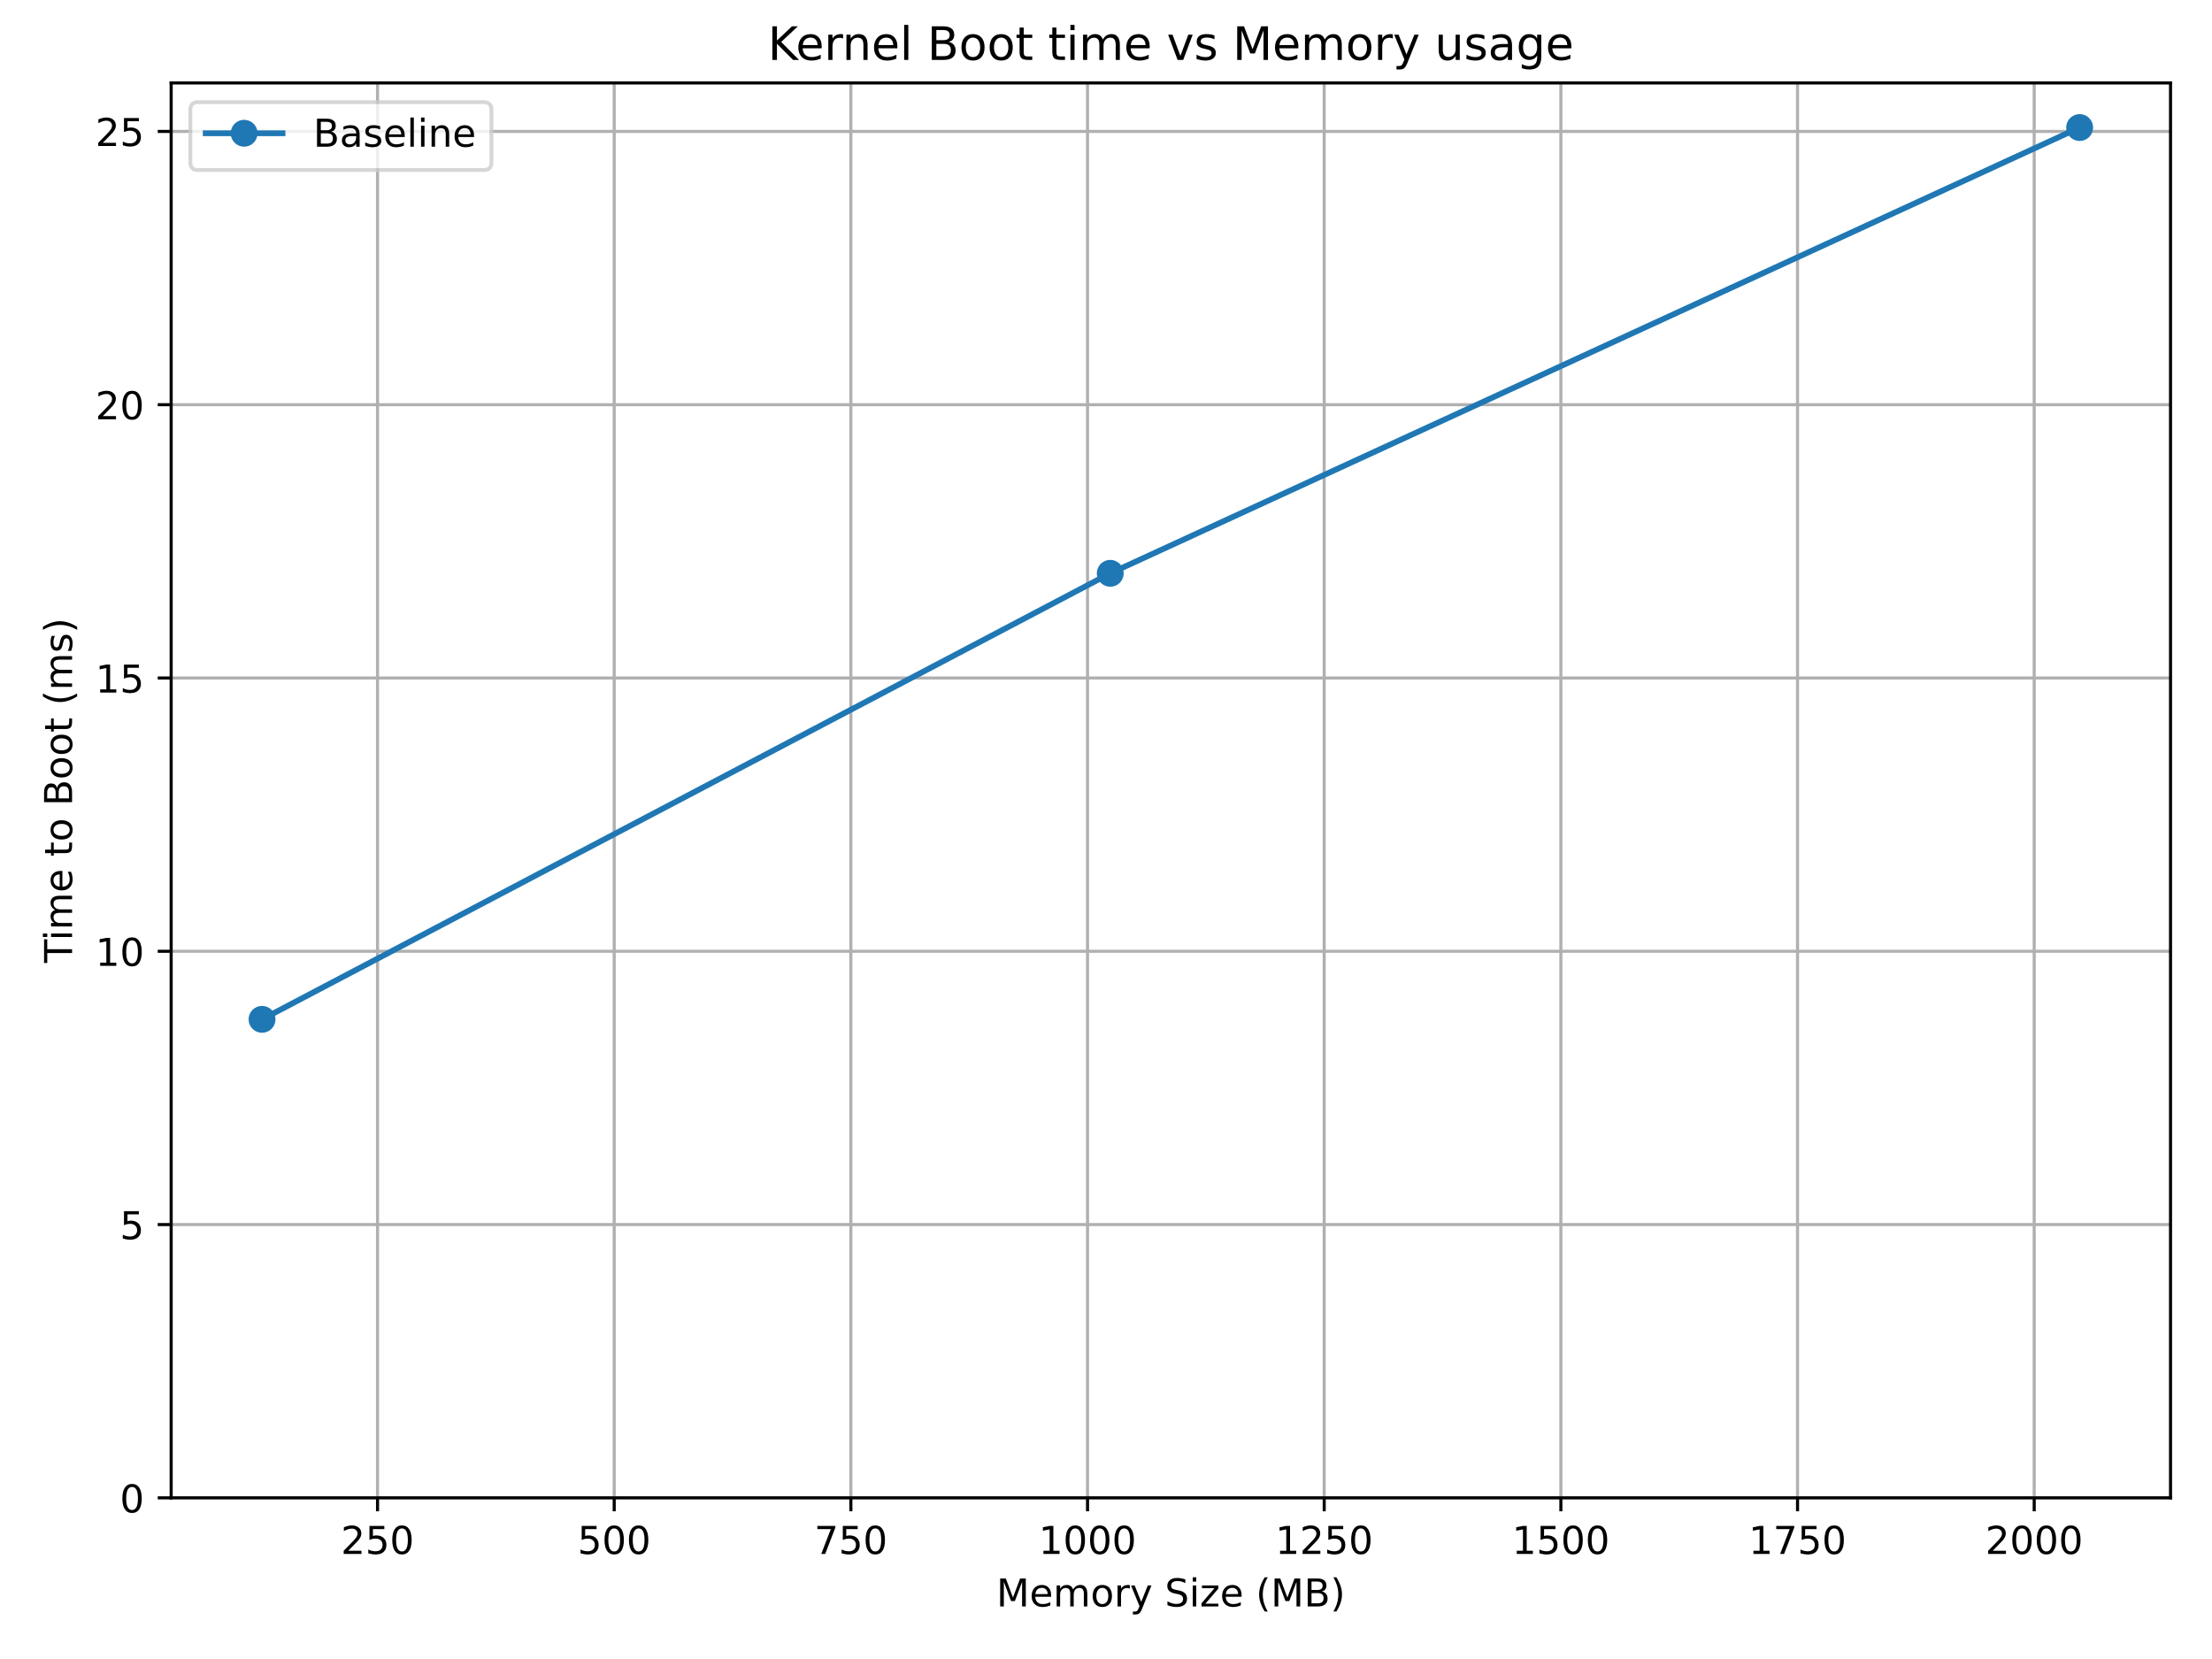
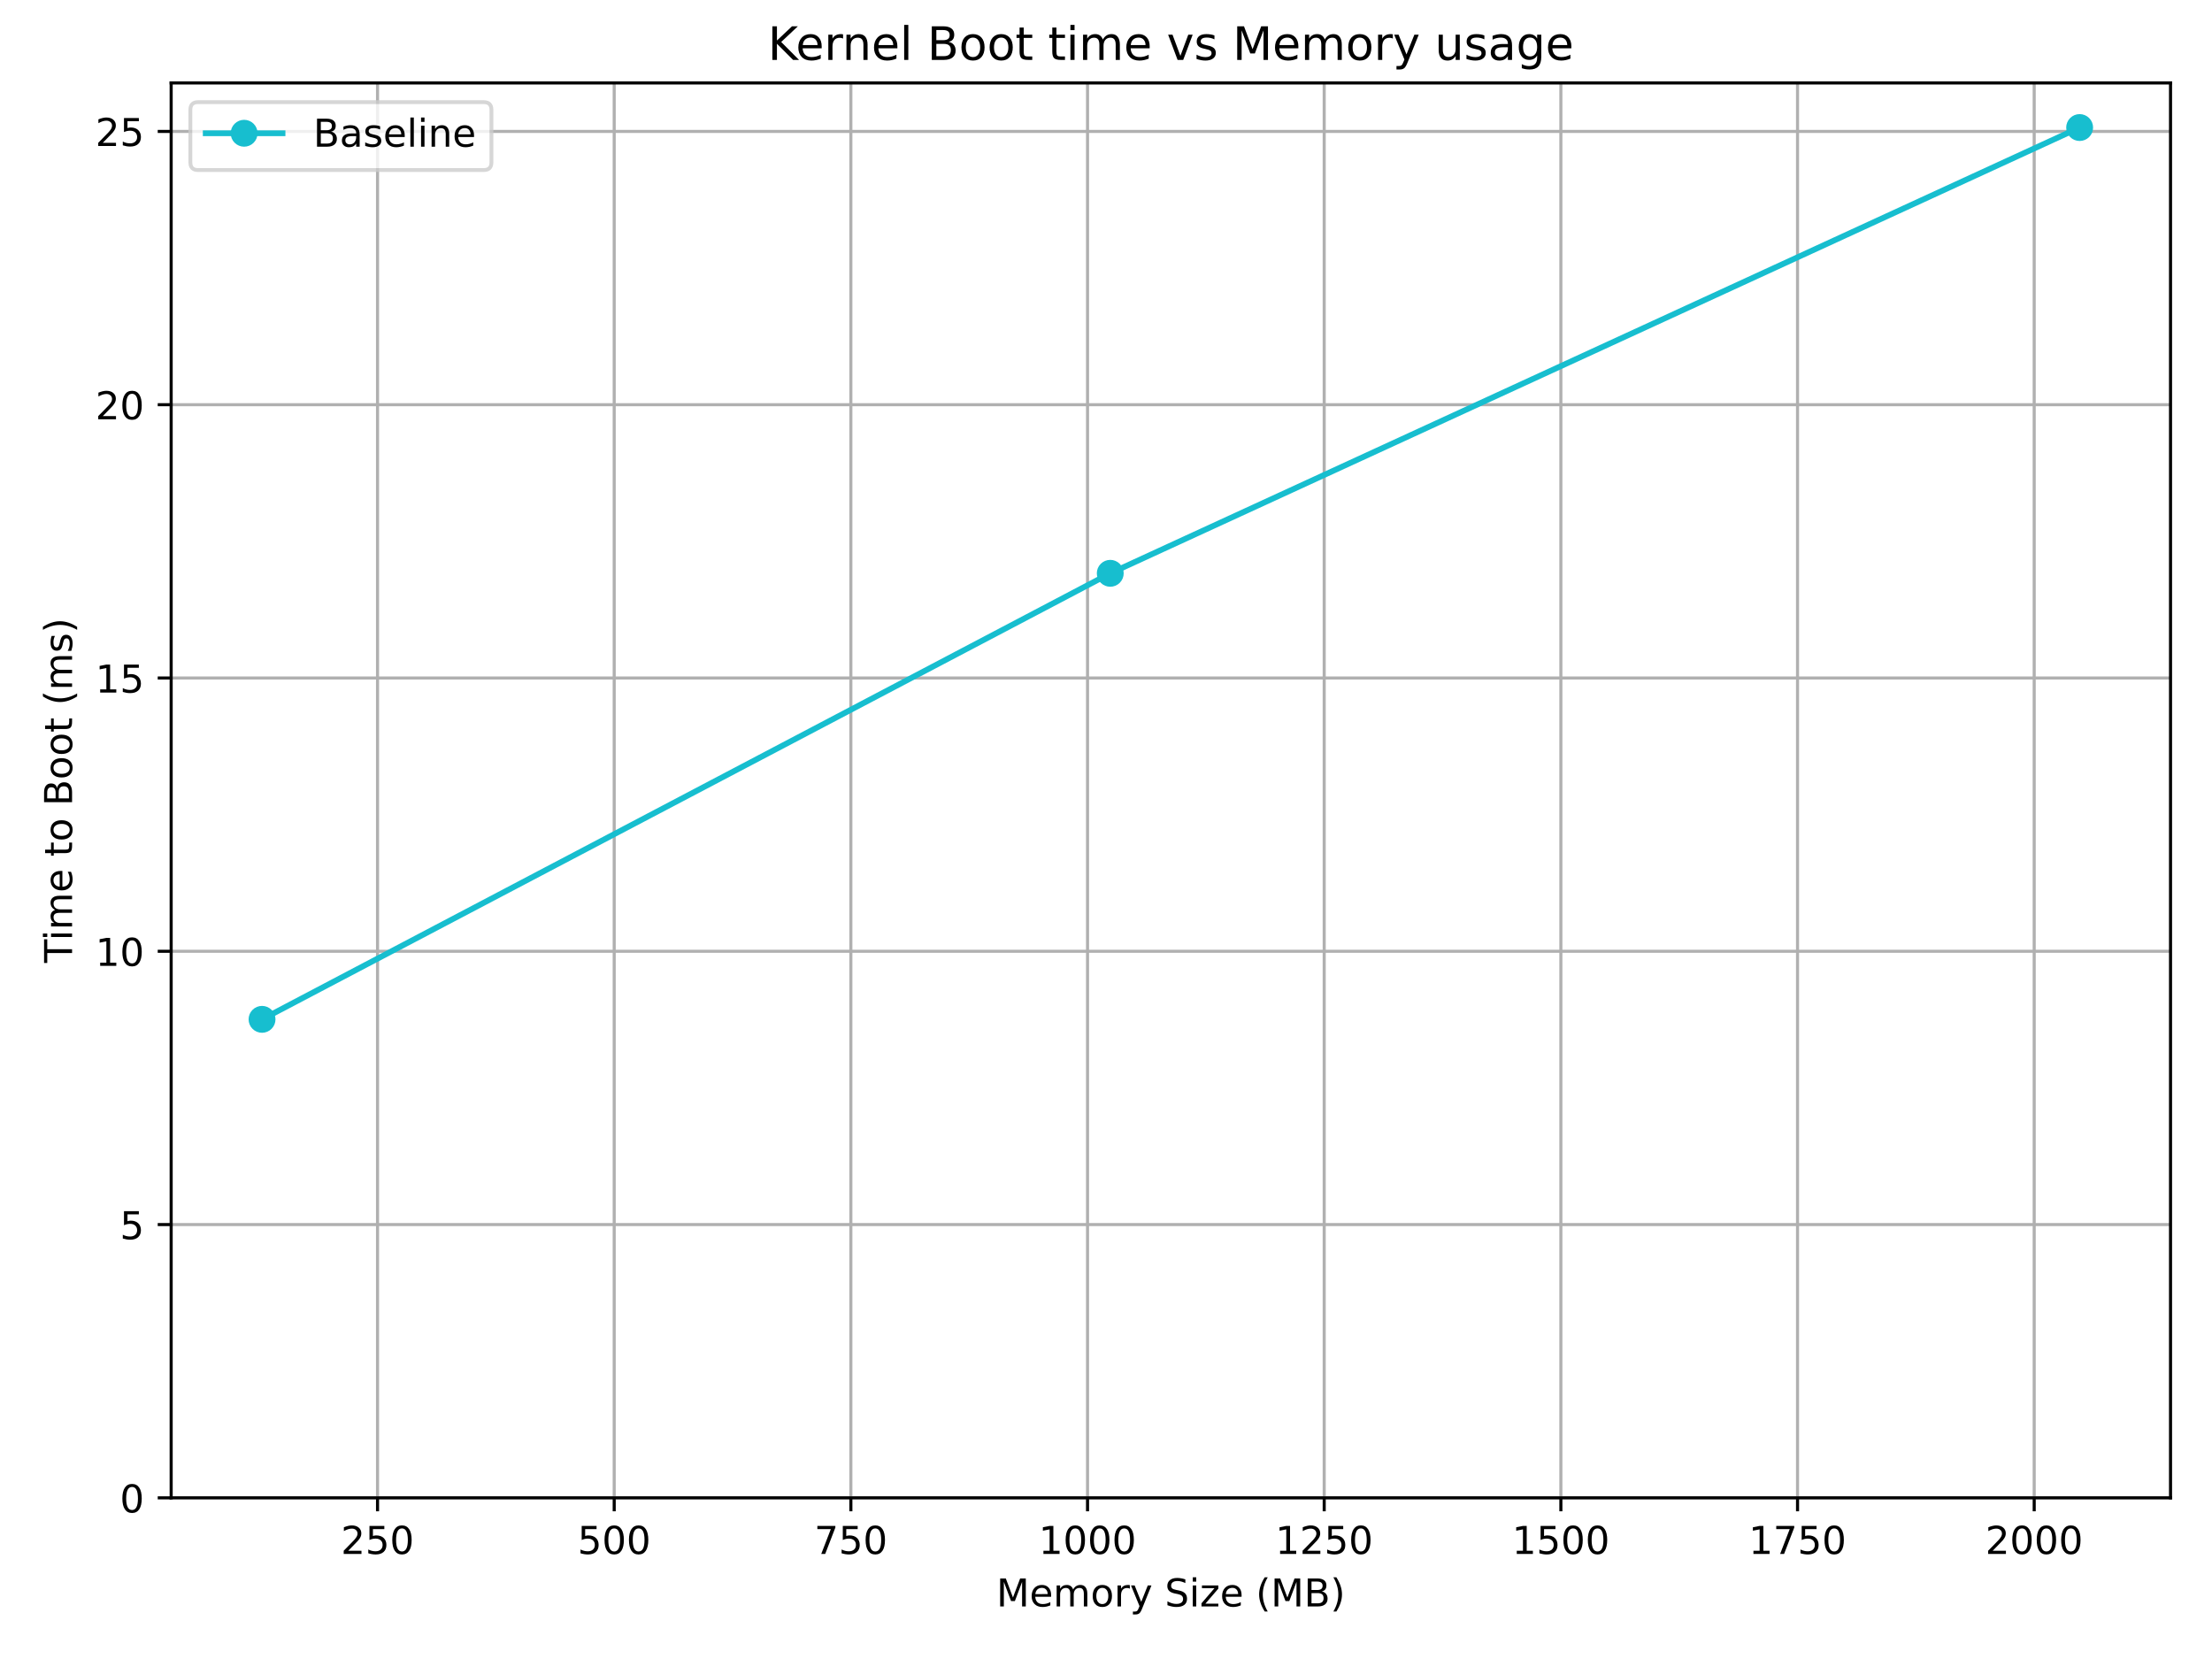
<svg xmlns="http://www.w3.org/2000/svg" xmlns:xlink="http://www.w3.org/1999/xlink" width="576pt" height="432pt" viewBox="0 0 576 432" version="1.1">
  <defs>
    <style type="text/css">*{stroke-linejoin: round; stroke-linecap: butt}</style>
  </defs>
  <g id="figure_1">
    <g id="patch_1">
      <path d="M 0 432  L 576 432  L 576 0  L 0 0  z " style="fill: #ffffff" />
    </g>
    <g id="axes_1">
      <g id="patch_2">
        <path d="M 44.57 390.04  L 565.2 390.04  L 565.2 21.6  L 44.57 21.6  z " style="fill: #ffffff" />
      </g>
      <g id="matplotlib.axis_1">
        <g id="xtick_1">
          <g id="line2d_1">
-             <path d="M 98.309 390.04  L 98.309 21.6  " clip-path="url(#p532e93a88d)" style="fill: none; stroke: #b0b0b0; stroke-width: 0.8; stroke-linecap: square" />
+             <path d="M 98.309 390.04  L 98.309 21.6  " clip-path="url(#p6b573654f9)" style="fill: none; stroke: #b0b0b0; stroke-width: 0.8; stroke-linecap: square" />
          </g>
          <g id="line2d_2">
            <defs>
-               <path id="m08637ade81" d="M 0 0  L 0 3.5  " style="stroke: #000000; stroke-width: 0.8" />
+               <path id="m0e869a5a92" d="M 0 0  L 0 3.5  " style="stroke: #000000; stroke-width: 0.8" />
            </defs>
            <g>
-               <use xlink:href="#m08637ade81" x="98.309" y="390.04" style="stroke: #000000; stroke-width: 0.8" />
+               <use xlink:href="#m0e869a5a92" x="98.309" y="390.04" style="stroke: #000000; stroke-width: 0.8" />
            </g>
          </g>
          <g id="text_1">
            <g transform="translate(88.76552 404.6384) scale(0.1 -0.1)">
              <defs>
                <path id="DejaVuSans-32" d="M 1228 531  L 3431 531  L 3431 0  L 469 0  L 469 531  Q 828 903 1448 1529  Q 2069 2156 2228 2338  Q 2531 2678 2651 2914  Q 2772 3150 2772 3378  Q 2772 3750 2511 3984  Q 2250 4219 1831 4219  Q 1534 4219 1204 4116  Q 875 4013 500 3803  L 500 4441  Q 881 4594 1212 4672  Q 1544 4750 1819 4750  Q 2544 4750 2975 4387  Q 3406 4025 3406 3419  Q 3406 3131 3298 2873  Q 3191 2616 2906 2266  Q 2828 2175 2409 1742  Q 1991 1309 1228 531  z " transform="scale(0.015625)" />
                <path id="DejaVuSans-35" d="M 691 4666  L 3169 4666  L 3169 4134  L 1269 4134  L 1269 2991  Q 1406 3038 1543 3061  Q 1681 3084 1819 3084  Q 2600 3084 3056 2656  Q 3513 2228 3513 1497  Q 3513 744 3044 326  Q 2575 -91 1722 -91  Q 1428 -91 1123 -41  Q 819 9 494 109  L 494 744  Q 775 591 1075 516  Q 1375 441 1709 441  Q 2250 441 2565 725  Q 2881 1009 2881 1497  Q 2881 1984 2565 2268  Q 2250 2553 1709 2553  Q 1456 2553 1204 2497  Q 953 2441 691 2322  L 691 4666  z " transform="scale(0.015625)" />
                <path id="DejaVuSans-30" d="M 2034 4250  Q 1547 4250 1301 3770  Q 1056 3291 1056 2328  Q 1056 1369 1301 889  Q 1547 409 2034 409  Q 2525 409 2770 889  Q 3016 1369 3016 2328  Q 3016 3291 2770 3770  Q 2525 4250 2034 4250  z M 2034 4750  Q 2819 4750 3233 4129  Q 3647 3509 3647 2328  Q 3647 1150 3233 529  Q 2819 -91 2034 -91  Q 1250 -91 836 529  Q 422 1150 422 2328  Q 422 3509 836 4129  Q 1250 4750 2034 4750  z " transform="scale(0.015625)" />
              </defs>
              <use xlink:href="#DejaVuSans-32" />
              <use xlink:href="#DejaVuSans-35" x="63.623" />
              <use xlink:href="#DejaVuSans-30" x="127.246" />
            </g>
          </g>
        </g>
        <g id="xtick_2">
          <g id="line2d_3">
-             <path d="M 159.937 390.04  L 159.937 21.6  " clip-path="url(#p532e93a88d)" style="fill: none; stroke: #b0b0b0; stroke-width: 0.8; stroke-linecap: square" />
+             <path d="M 159.937 390.04  L 159.937 21.6  " clip-path="url(#p6b573654f9)" style="fill: none; stroke: #b0b0b0; stroke-width: 0.8; stroke-linecap: square" />
          </g>
          <g id="line2d_4">
            <g>
-               <use xlink:href="#m08637ade81" x="159.937" y="390.04" style="stroke: #000000; stroke-width: 0.8" />
+               <use xlink:href="#m0e869a5a92" x="159.937" y="390.04" style="stroke: #000000; stroke-width: 0.8" />
            </g>
          </g>
          <g id="text_2">
            <g transform="translate(150.3931 404.6384) scale(0.1 -0.1)">
              <use xlink:href="#DejaVuSans-35" />
              <use xlink:href="#DejaVuSans-30" x="63.623" />
              <use xlink:href="#DejaVuSans-30" x="127.246" />
            </g>
          </g>
        </g>
        <g id="xtick_3">
          <g id="line2d_5">
-             <path d="M 221.564 390.04  L 221.564 21.6  " clip-path="url(#p532e93a88d)" style="fill: none; stroke: #b0b0b0; stroke-width: 0.8; stroke-linecap: square" />
+             <path d="M 221.564 390.04  L 221.564 21.6  " clip-path="url(#p6b573654f9)" style="fill: none; stroke: #b0b0b0; stroke-width: 0.8; stroke-linecap: square" />
          </g>
          <g id="line2d_6">
            <g>
-               <use xlink:href="#m08637ade81" x="221.564" y="390.04" style="stroke: #000000; stroke-width: 0.8" />
+               <use xlink:href="#m0e869a5a92" x="221.564" y="390.04" style="stroke: #000000; stroke-width: 0.8" />
            </g>
          </g>
          <g id="text_3">
            <g transform="translate(212.0207 404.6384) scale(0.1 -0.1)">
              <defs>
                <path id="DejaVuSans-37" d="M 525 4666  L 3525 4666  L 3525 4397  L 1831 0  L 1172 0  L 2766 4134  L 525 4134  L 525 4666  z " transform="scale(0.015625)" />
              </defs>
              <use xlink:href="#DejaVuSans-37" />
              <use xlink:href="#DejaVuSans-35" x="63.623" />
              <use xlink:href="#DejaVuSans-30" x="127.246" />
            </g>
          </g>
        </g>
        <g id="xtick_4">
          <g id="line2d_7">
-             <path d="M 283.192 390.04  L 283.192 21.6  " clip-path="url(#p532e93a88d)" style="fill: none; stroke: #b0b0b0; stroke-width: 0.8; stroke-linecap: square" />
+             <path d="M 283.192 390.04  L 283.192 21.6  " clip-path="url(#p6b573654f9)" style="fill: none; stroke: #b0b0b0; stroke-width: 0.8; stroke-linecap: square" />
          </g>
          <g id="line2d_8">
            <g>
-               <use xlink:href="#m08637ade81" x="283.192" y="390.04" style="stroke: #000000; stroke-width: 0.8" />
+               <use xlink:href="#m0e869a5a92" x="283.192" y="390.04" style="stroke: #000000; stroke-width: 0.8" />
            </g>
          </g>
          <g id="text_4">
            <g transform="translate(270.4671 404.6384) scale(0.1 -0.1)">
              <defs>
                <path id="DejaVuSans-31" d="M 794 531  L 1825 531  L 1825 4091  L 703 3866  L 703 4441  L 1819 4666  L 2450 4666  L 2450 531  L 3481 531  L 3481 0  L 794 0  L 794 531  z " transform="scale(0.015625)" />
              </defs>
              <use xlink:href="#DejaVuSans-31" />
              <use xlink:href="#DejaVuSans-30" x="63.623" />
              <use xlink:href="#DejaVuSans-30" x="127.246" />
              <use xlink:href="#DejaVuSans-30" x="190.869" />
            </g>
          </g>
        </g>
        <g id="xtick_5">
          <g id="line2d_9">
-             <path d="M 344.82 390.04  L 344.82 21.6  " clip-path="url(#p532e93a88d)" style="fill: none; stroke: #b0b0b0; stroke-width: 0.8; stroke-linecap: square" />
+             <path d="M 344.82 390.04  L 344.82 21.6  " clip-path="url(#p6b573654f9)" style="fill: none; stroke: #b0b0b0; stroke-width: 0.8; stroke-linecap: square" />
          </g>
          <g id="line2d_10">
            <g>
-               <use xlink:href="#m08637ade81" x="344.82" y="390.04" style="stroke: #000000; stroke-width: 0.8" />
+               <use xlink:href="#m0e869a5a92" x="344.82" y="390.04" style="stroke: #000000; stroke-width: 0.8" />
            </g>
          </g>
          <g id="text_5">
            <g transform="translate(332.0947 404.6384) scale(0.1 -0.1)">
              <use xlink:href="#DejaVuSans-31" />
              <use xlink:href="#DejaVuSans-32" x="63.623" />
              <use xlink:href="#DejaVuSans-35" x="127.246" />
              <use xlink:href="#DejaVuSans-30" x="190.869" />
            </g>
          </g>
        </g>
        <g id="xtick_6">
          <g id="line2d_11">
-             <path d="M 406.447 390.04  L 406.447 21.6  " clip-path="url(#p532e93a88d)" style="fill: none; stroke: #b0b0b0; stroke-width: 0.8; stroke-linecap: square" />
+             <path d="M 406.447 390.04  L 406.447 21.6  " clip-path="url(#p6b573654f9)" style="fill: none; stroke: #b0b0b0; stroke-width: 0.8; stroke-linecap: square" />
          </g>
          <g id="line2d_12">
            <g>
-               <use xlink:href="#m08637ade81" x="406.447" y="390.04" style="stroke: #000000; stroke-width: 0.8" />
+               <use xlink:href="#m0e869a5a92" x="406.447" y="390.04" style="stroke: #000000; stroke-width: 0.8" />
            </g>
          </g>
          <g id="text_6">
            <g transform="translate(393.7223 404.6384) scale(0.1 -0.1)">
              <use xlink:href="#DejaVuSans-31" />
              <use xlink:href="#DejaVuSans-35" x="63.623" />
              <use xlink:href="#DejaVuSans-30" x="127.246" />
              <use xlink:href="#DejaVuSans-30" x="190.869" />
            </g>
          </g>
        </g>
        <g id="xtick_7">
          <g id="line2d_13">
-             <path d="M 468.075 390.04  L 468.075 21.6  " clip-path="url(#p532e93a88d)" style="fill: none; stroke: #b0b0b0; stroke-width: 0.8; stroke-linecap: square" />
+             <path d="M 468.075 390.04  L 468.075 21.6  " clip-path="url(#p6b573654f9)" style="fill: none; stroke: #b0b0b0; stroke-width: 0.8; stroke-linecap: square" />
          </g>
          <g id="line2d_14">
            <g>
-               <use xlink:href="#m08637ade81" x="468.075" y="390.04" style="stroke: #000000; stroke-width: 0.8" />
+               <use xlink:href="#m0e869a5a92" x="468.075" y="390.04" style="stroke: #000000; stroke-width: 0.8" />
            </g>
          </g>
          <g id="text_7">
            <g transform="translate(455.3499 404.6384) scale(0.1 -0.1)">
              <use xlink:href="#DejaVuSans-31" />
              <use xlink:href="#DejaVuSans-37" x="63.623" />
              <use xlink:href="#DejaVuSans-35" x="127.246" />
              <use xlink:href="#DejaVuSans-30" x="190.869" />
            </g>
          </g>
        </g>
        <g id="xtick_8">
          <g id="line2d_15">
-             <path d="M 529.702 390.04  L 529.702 21.6  " clip-path="url(#p532e93a88d)" style="fill: none; stroke: #b0b0b0; stroke-width: 0.8; stroke-linecap: square" />
+             <path d="M 529.702 390.04  L 529.702 21.6  " clip-path="url(#p6b573654f9)" style="fill: none; stroke: #b0b0b0; stroke-width: 0.8; stroke-linecap: square" />
          </g>
          <g id="line2d_16">
            <g>
-               <use xlink:href="#m08637ade81" x="529.702" y="390.04" style="stroke: #000000; stroke-width: 0.8" />
+               <use xlink:href="#m0e869a5a92" x="529.702" y="390.04" style="stroke: #000000; stroke-width: 0.8" />
            </g>
          </g>
          <g id="text_8">
            <g transform="translate(516.9775 404.6384) scale(0.1 -0.1)">
              <use xlink:href="#DejaVuSans-32" />
              <use xlink:href="#DejaVuSans-30" x="63.623" />
              <use xlink:href="#DejaVuSans-30" x="127.246" />
              <use xlink:href="#DejaVuSans-30" x="190.869" />
            </g>
          </g>
        </g>
        <g id="text_9">
          <g transform="translate(259.4616 418.3166) scale(0.1 -0.1)">
            <defs>
              <path id="DejaVuSans-4d" d="M 628 4666  L 1569 4666  L 2759 1491  L 3956 4666  L 4897 4666  L 4897 0  L 4281 0  L 4281 4097  L 3078 897  L 2444 897  L 1241 4097  L 1241 0  L 628 0  L 628 4666  z " transform="scale(0.015625)" />
              <path id="DejaVuSans-65" d="M 3597 1894  L 3597 1613  L 953 1613  Q 991 1019 1311 708  Q 1631 397 2203 397  Q 2534 397 2845 478  Q 3156 559 3463 722  L 3463 178  Q 3153 47 2828 -22  Q 2503 -91 2169 -91  Q 1331 -91 842 396  Q 353 884 353 1716  Q 353 2575 817 3079  Q 1281 3584 2069 3584  Q 2775 3584 3186 3129  Q 3597 2675 3597 1894  z M 3022 2063  Q 3016 2534 2758 2815  Q 2500 3097 2075 3097  Q 1594 3097 1305 2825  Q 1016 2553 972 2059  L 3022 2063  z " transform="scale(0.015625)" />
              <path id="DejaVuSans-6d" d="M 3328 2828  Q 3544 3216 3844 3400  Q 4144 3584 4550 3584  Q 5097 3584 5394 3201  Q 5691 2819 5691 2113  L 5691 0  L 5113 0  L 5113 2094  Q 5113 2597 4934 2840  Q 4756 3084 4391 3084  Q 3944 3084 3684 2787  Q 3425 2491 3425 1978  L 3425 0  L 2847 0  L 2847 2094  Q 2847 2600 2669 2842  Q 2491 3084 2119 3084  Q 1678 3084 1418 2786  Q 1159 2488 1159 1978  L 1159 0  L 581 0  L 581 3500  L 1159 3500  L 1159 2956  Q 1356 3278 1631 3431  Q 1906 3584 2284 3584  Q 2666 3584 2933 3390  Q 3200 3197 3328 2828  z " transform="scale(0.015625)" />
              <path id="DejaVuSans-6f" d="M 1959 3097  Q 1497 3097 1228 2736  Q 959 2375 959 1747  Q 959 1119 1226 758  Q 1494 397 1959 397  Q 2419 397 2687 759  Q 2956 1122 2956 1747  Q 2956 2369 2687 2733  Q 2419 3097 1959 3097  z M 1959 3584  Q 2709 3584 3137 3096  Q 3566 2609 3566 1747  Q 3566 888 3137 398  Q 2709 -91 1959 -91  Q 1206 -91 779 398  Q 353 888 353 1747  Q 353 2609 779 3096  Q 1206 3584 1959 3584  z " transform="scale(0.015625)" />
              <path id="DejaVuSans-72" d="M 2631 2963  Q 2534 3019 2420 3045  Q 2306 3072 2169 3072  Q 1681 3072 1420 2755  Q 1159 2438 1159 1844  L 1159 0  L 581 0  L 581 3500  L 1159 3500  L 1159 2956  Q 1341 3275 1631 3429  Q 1922 3584 2338 3584  Q 2397 3584 2469 3576  Q 2541 3569 2628 3553  L 2631 2963  z " transform="scale(0.015625)" />
              <path id="DejaVuSans-79" d="M 2059 -325  Q 1816 -950 1584 -1140  Q 1353 -1331 966 -1331  L 506 -1331  L 506 -850  L 844 -850  Q 1081 -850 1212 -737  Q 1344 -625 1503 -206  L 1606 56  L 191 3500  L 800 3500  L 1894 763  L 2988 3500  L 3597 3500  L 2059 -325  z " transform="scale(0.015625)" />
              <path id="DejaVuSans-20" transform="scale(0.015625)" />
              <path id="DejaVuSans-53" d="M 3425 4513  L 3425 3897  Q 3066 4069 2747 4153  Q 2428 4238 2131 4238  Q 1616 4238 1336 4038  Q 1056 3838 1056 3469  Q 1056 3159 1242 3001  Q 1428 2844 1947 2747  L 2328 2669  Q 3034 2534 3370 2195  Q 3706 1856 3706 1288  Q 3706 609 3251 259  Q 2797 -91 1919 -91  Q 1588 -91 1214 -16  Q 841 59 441 206  L 441 856  Q 825 641 1194 531  Q 1563 422 1919 422  Q 2459 422 2753 634  Q 3047 847 3047 1241  Q 3047 1584 2836 1778  Q 2625 1972 2144 2069  L 1759 2144  Q 1053 2284 737 2584  Q 422 2884 422 3419  Q 422 4038 858 4394  Q 1294 4750 2059 4750  Q 2388 4750 2728 4690  Q 3069 4631 3425 4513  z " transform="scale(0.015625)" />
              <path id="DejaVuSans-69" d="M 603 3500  L 1178 3500  L 1178 0  L 603 0  L 603 3500  z M 603 4863  L 1178 4863  L 1178 4134  L 603 4134  L 603 4863  z " transform="scale(0.015625)" />
              <path id="DejaVuSans-7a" d="M 353 3500  L 3084 3500  L 3084 2975  L 922 459  L 3084 459  L 3084 0  L 275 0  L 275 525  L 2438 3041  L 353 3041  L 353 3500  z " transform="scale(0.015625)" />
              <path id="DejaVuSans-28" d="M 1984 4856  Q 1566 4138 1362 3434  Q 1159 2731 1159 2009  Q 1159 1288 1364 580  Q 1569 -128 1984 -844  L 1484 -844  Q 1016 -109 783 600  Q 550 1309 550 2009  Q 550 2706 781 3412  Q 1013 4119 1484 4856  L 1984 4856  z " transform="scale(0.015625)" />
              <path id="DejaVuSans-42" d="M 1259 2228  L 1259 519  L 2272 519  Q 2781 519 3026 730  Q 3272 941 3272 1375  Q 3272 1813 3026 2020  Q 2781 2228 2272 2228  L 1259 2228  z M 1259 4147  L 1259 2741  L 2194 2741  Q 2656 2741 2882 2914  Q 3109 3088 3109 3444  Q 3109 3797 2882 3972  Q 2656 4147 2194 4147  L 1259 4147  z M 628 4666  L 2241 4666  Q 2963 4666 3353 4366  Q 3744 4066 3744 3513  Q 3744 3084 3544 2831  Q 3344 2578 2956 2516  Q 3422 2416 3680 2098  Q 3938 1781 3938 1306  Q 3938 681 3513 340  Q 3088 0 2303 0  L 628 0  L 628 4666  z " transform="scale(0.015625)" />
              <path id="DejaVuSans-29" d="M 513 4856  L 1013 4856  Q 1481 4119 1714 3412  Q 1947 2706 1947 2009  Q 1947 1309 1714 600  Q 1481 -109 1013 -844  L 513 -844  Q 928 -128 1133 580  Q 1338 1288 1338 2009  Q 1338 2731 1133 3434  Q 928 4138 513 4856  z " transform="scale(0.015625)" />
            </defs>
            <use xlink:href="#DejaVuSans-4d" />
            <use xlink:href="#DejaVuSans-65" x="86.279" />
            <use xlink:href="#DejaVuSans-6d" x="147.803" />
            <use xlink:href="#DejaVuSans-6f" x="245.215" />
            <use xlink:href="#DejaVuSans-72" x="306.396" />
            <use xlink:href="#DejaVuSans-79" x="347.51" />
            <use xlink:href="#DejaVuSans-20" x="406.689" />
            <use xlink:href="#DejaVuSans-53" x="438.477" />
            <use xlink:href="#DejaVuSans-69" x="501.953" />
            <use xlink:href="#DejaVuSans-7a" x="529.736" />
            <use xlink:href="#DejaVuSans-65" x="582.227" />
            <use xlink:href="#DejaVuSans-20" x="643.75" />
            <use xlink:href="#DejaVuSans-28" x="675.537" />
            <use xlink:href="#DejaVuSans-4d" x="714.551" />
            <use xlink:href="#DejaVuSans-42" x="800.83" />
            <use xlink:href="#DejaVuSans-29" x="869.434" />
          </g>
        </g>
      </g>
      <g id="matplotlib.axis_2">
        <g id="ytick_1">
          <g id="line2d_17">
-             <path d="M 44.57 390.04  L 565.2 390.04  " clip-path="url(#p532e93a88d)" style="fill: none; stroke: #b0b0b0; stroke-width: 0.8; stroke-linecap: square" />
+             <path d="M 44.57 390.04  L 565.2 390.04  " clip-path="url(#p6b573654f9)" style="fill: none; stroke: #b0b0b0; stroke-width: 0.8; stroke-linecap: square" />
          </g>
          <g id="line2d_18">
            <defs>
-               <path id="m9294b4a7c9" d="M 0 0  L -3.5 0  " style="stroke: #000000; stroke-width: 0.8" />
+               <path id="m2ee2fda414" d="M 0 0  L -3.5 0  " style="stroke: #000000; stroke-width: 0.8" />
            </defs>
            <g>
-               <use xlink:href="#m9294b4a7c9" x="44.57" y="390.04" style="stroke: #000000; stroke-width: 0.8" />
+               <use xlink:href="#m2ee2fda414" x="44.57" y="390.04" style="stroke: #000000; stroke-width: 0.8" />
            </g>
          </g>
          <g id="text_10">
            <g transform="translate(31.2075 393.8392) scale(0.1 -0.1)">
              <use xlink:href="#DejaVuSans-30" />
            </g>
          </g>
        </g>
        <g id="ytick_2">
          <g id="line2d_19">
-             <path d="M 44.57 318.876  L 565.2 318.876  " clip-path="url(#p532e93a88d)" style="fill: none; stroke: #b0b0b0; stroke-width: 0.8; stroke-linecap: square" />
+             <path d="M 44.57 318.876  L 565.2 318.876  " clip-path="url(#p6b573654f9)" style="fill: none; stroke: #b0b0b0; stroke-width: 0.8; stroke-linecap: square" />
          </g>
          <g id="line2d_20">
            <g>
-               <use xlink:href="#m9294b4a7c9" x="44.57" y="318.876" style="stroke: #000000; stroke-width: 0.8" />
+               <use xlink:href="#m2ee2fda414" x="44.57" y="318.876" style="stroke: #000000; stroke-width: 0.8" />
            </g>
          </g>
          <g id="text_11">
            <g transform="translate(31.2075 322.6751) scale(0.1 -0.1)">
              <use xlink:href="#DejaVuSans-35" />
            </g>
          </g>
        </g>
        <g id="ytick_3">
          <g id="line2d_21">
-             <path d="M 44.57 247.712  L 565.2 247.712  " clip-path="url(#p532e93a88d)" style="fill: none; stroke: #b0b0b0; stroke-width: 0.8; stroke-linecap: square" />
+             <path d="M 44.57 247.712  L 565.2 247.712  " clip-path="url(#p6b573654f9)" style="fill: none; stroke: #b0b0b0; stroke-width: 0.8; stroke-linecap: square" />
          </g>
          <g id="line2d_22">
            <g>
-               <use xlink:href="#m9294b4a7c9" x="44.57" y="247.712" style="stroke: #000000; stroke-width: 0.8" />
+               <use xlink:href="#m2ee2fda414" x="44.57" y="247.712" style="stroke: #000000; stroke-width: 0.8" />
            </g>
          </g>
          <g id="text_12">
            <g transform="translate(24.845 251.5109) scale(0.1 -0.1)">
              <use xlink:href="#DejaVuSans-31" />
              <use xlink:href="#DejaVuSans-30" x="63.623" />
            </g>
          </g>
        </g>
        <g id="ytick_4">
          <g id="line2d_23">
-             <path d="M 44.57 176.548  L 565.2 176.548  " clip-path="url(#p532e93a88d)" style="fill: none; stroke: #b0b0b0; stroke-width: 0.8; stroke-linecap: square" />
+             <path d="M 44.57 176.548  L 565.2 176.548  " clip-path="url(#p6b573654f9)" style="fill: none; stroke: #b0b0b0; stroke-width: 0.8; stroke-linecap: square" />
          </g>
          <g id="line2d_24">
            <g>
-               <use xlink:href="#m9294b4a7c9" x="44.57" y="176.548" style="stroke: #000000; stroke-width: 0.8" />
+               <use xlink:href="#m2ee2fda414" x="44.57" y="176.548" style="stroke: #000000; stroke-width: 0.8" />
            </g>
          </g>
          <g id="text_13">
            <g transform="translate(24.845 180.3468) scale(0.1 -0.1)">
              <use xlink:href="#DejaVuSans-31" />
              <use xlink:href="#DejaVuSans-35" x="63.623" />
            </g>
          </g>
        </g>
        <g id="ytick_5">
          <g id="line2d_25">
-             <path d="M 44.57 105.383  L 565.2 105.383  " clip-path="url(#p532e93a88d)" style="fill: none; stroke: #b0b0b0; stroke-width: 0.8; stroke-linecap: square" />
+             <path d="M 44.57 105.383  L 565.2 105.383  " clip-path="url(#p6b573654f9)" style="fill: none; stroke: #b0b0b0; stroke-width: 0.8; stroke-linecap: square" />
          </g>
          <g id="line2d_26">
            <g>
-               <use xlink:href="#m9294b4a7c9" x="44.57" y="105.383" style="stroke: #000000; stroke-width: 0.8" />
+               <use xlink:href="#m2ee2fda414" x="44.57" y="105.383" style="stroke: #000000; stroke-width: 0.8" />
            </g>
          </g>
          <g id="text_14">
            <g transform="translate(24.845 109.1827) scale(0.1 -0.1)">
              <use xlink:href="#DejaVuSans-32" />
              <use xlink:href="#DejaVuSans-30" x="63.623" />
            </g>
          </g>
        </g>
        <g id="ytick_6">
          <g id="line2d_27">
-             <path d="M 44.57 34.219  L 565.2 34.219  " clip-path="url(#p532e93a88d)" style="fill: none; stroke: #b0b0b0; stroke-width: 0.8; stroke-linecap: square" />
+             <path d="M 44.57 34.219  L 565.2 34.219  " clip-path="url(#p6b573654f9)" style="fill: none; stroke: #b0b0b0; stroke-width: 0.8; stroke-linecap: square" />
          </g>
          <g id="line2d_28">
            <g>
-               <use xlink:href="#m9294b4a7c9" x="44.57" y="34.219" style="stroke: #000000; stroke-width: 0.8" />
+               <use xlink:href="#m2ee2fda414" x="44.57" y="34.219" style="stroke: #000000; stroke-width: 0.8" />
            </g>
          </g>
          <g id="text_15">
            <g transform="translate(24.845 38.01854) scale(0.1 -0.1)">
              <use xlink:href="#DejaVuSans-32" />
              <use xlink:href="#DejaVuSans-35" x="63.623" />
            </g>
          </g>
        </g>
        <g id="text_16">
          <g transform="translate(18.76531 250.7262) rotate(-90) scale(0.1 -0.1)">
            <defs>
              <path id="DejaVuSans-54" d="M -19 4666  L 3928 4666  L 3928 4134  L 2272 4134  L 2272 0  L 1638 0  L 1638 4134  L -19 4134  L -19 4666  z " transform="scale(0.015625)" />
              <path id="DejaVuSans-74" d="M 1172 4494  L 1172 3500  L 2356 3500  L 2356 3053  L 1172 3053  L 1172 1153  Q 1172 725 1289 603  Q 1406 481 1766 481  L 2356 481  L 2356 0  L 1766 0  Q 1100 0 847 248  Q 594 497 594 1153  L 594 3053  L 172 3053  L 172 3500  L 594 3500  L 594 4494  L 1172 4494  z " transform="scale(0.015625)" />
              <path id="DejaVuSans-73" d="M 2834 3397  L 2834 2853  Q 2591 2978 2328 3040  Q 2066 3103 1784 3103  Q 1356 3103 1142 2972  Q 928 2841 928 2578  Q 928 2378 1081 2264  Q 1234 2150 1697 2047  L 1894 2003  Q 2506 1872 2764 1633  Q 3022 1394 3022 966  Q 3022 478 2636 193  Q 2250 -91 1575 -91  Q 1294 -91 989 -36  Q 684 19 347 128  L 347 722  Q 666 556 975 473  Q 1284 391 1588 391  Q 1994 391 2212 530  Q 2431 669 2431 922  Q 2431 1156 2273 1281  Q 2116 1406 1581 1522  L 1381 1569  Q 847 1681 609 1914  Q 372 2147 372 2553  Q 372 3047 722 3315  Q 1072 3584 1716 3584  Q 2034 3584 2315 3537  Q 2597 3491 2834 3397  z " transform="scale(0.015625)" />
            </defs>
            <use xlink:href="#DejaVuSans-54" />
            <use xlink:href="#DejaVuSans-69" x="57.959" />
            <use xlink:href="#DejaVuSans-6d" x="85.742" />
            <use xlink:href="#DejaVuSans-65" x="183.154" />
            <use xlink:href="#DejaVuSans-20" x="244.678" />
            <use xlink:href="#DejaVuSans-74" x="276.465" />
            <use xlink:href="#DejaVuSans-6f" x="315.674" />
            <use xlink:href="#DejaVuSans-20" x="376.855" />
            <use xlink:href="#DejaVuSans-42" x="408.643" />
            <use xlink:href="#DejaVuSans-6f" x="477.246" />
            <use xlink:href="#DejaVuSans-6f" x="538.428" />
            <use xlink:href="#DejaVuSans-74" x="599.609" />
            <use xlink:href="#DejaVuSans-20" x="638.818" />
            <use xlink:href="#DejaVuSans-28" x="670.605" />
            <use xlink:href="#DejaVuSans-6d" x="709.619" />
            <use xlink:href="#DejaVuSans-73" x="807.031" />
            <use xlink:href="#DejaVuSans-29" x="859.131" />
          </g>
        </g>
      </g>
      <g id="line2d_29">
-         <path d="M 68.235 265.434  L 289.108 149.289  L 541.535 33.211  " clip-path="url(#p532e93a88d)" style="fill: none; stroke: #1f77b4; stroke-width: 1.5; stroke-linecap: square" />
+         <path d="M 68.235 265.434  L 289.108 149.289  L 541.535 33.211  " clip-path="url(#p6b573654f9)" style="fill: none; stroke: #17becf; stroke-width: 1.5; stroke-linecap: square" />
        <defs>
-           <path id="m8192fa90ef" d="M 0 3  C 0.796 3 1.559 2.684 2.121 2.121  C 2.684 1.559 3 0.796 3 0  C 3 -0.796 2.684 -1.559 2.121 -2.121  C 1.559 -2.684 0.796 -3 0 -3  C -0.796 -3 -1.559 -2.684 -2.121 -2.121  C -2.684 -1.559 -3 -0.796 -3 0  C -3 0.796 -2.684 1.559 -2.121 2.121  C -1.559 2.684 -0.796 3 0 3  z " style="stroke: #1f77b4" />
+           <path id="m4a426f9e51" d="M 0 3  C 0.796 3 1.559 2.684 2.121 2.121  C 2.684 1.559 3 0.796 3 0  C 3 -0.796 2.684 -1.559 2.121 -2.121  C 1.559 -2.684 0.796 -3 0 -3  C -0.796 -3 -1.559 -2.684 -2.121 -2.121  C -2.684 -1.559 -3 -0.796 -3 0  C -3 0.796 -2.684 1.559 -2.121 2.121  C -1.559 2.684 -0.796 3 0 3  z " style="stroke: #17becf" />
        </defs>
-         <g clip-path="url(#p532e93a88d)">
-           <use xlink:href="#m8192fa90ef" x="68.235" y="265.434" style="fill: #1f77b4; stroke: #1f77b4" />
-           <use xlink:href="#m8192fa90ef" x="289.108" y="149.289" style="fill: #1f77b4; stroke: #1f77b4" />
-           <use xlink:href="#m8192fa90ef" x="541.535" y="33.211" style="fill: #1f77b4; stroke: #1f77b4" />
+         <g clip-path="url(#p6b573654f9)">
+           <use xlink:href="#m4a426f9e51" x="68.235" y="265.434" style="fill: #17becf; stroke: #17becf" />
+           <use xlink:href="#m4a426f9e51" x="289.108" y="149.289" style="fill: #17becf; stroke: #17becf" />
+           <use xlink:href="#m4a426f9e51" x="541.535" y="33.211" style="fill: #17becf; stroke: #17becf" />
        </g>
      </g>
      <g id="patch_3">
        <path d="M 44.57 390.04  L 44.57 21.6  " style="fill: none; stroke: #000000; stroke-width: 0.8; stroke-linejoin: miter; stroke-linecap: square" />
      </g>
      <g id="patch_4">
        <path d="M 565.2 390.04  L 565.2 21.6  " style="fill: none; stroke: #000000; stroke-width: 0.8; stroke-linejoin: miter; stroke-linecap: square" />
      </g>
      <g id="patch_5">
        <path d="M 44.57 390.04  L 565.2 390.04  " style="fill: none; stroke: #000000; stroke-width: 0.8; stroke-linejoin: miter; stroke-linecap: square" />
      </g>
      <g id="patch_6">
        <path d="M 44.57 21.6  L 565.2 21.6  " style="fill: none; stroke: #000000; stroke-width: 0.8; stroke-linejoin: miter; stroke-linecap: square" />
      </g>
      <g id="text_17">
        <g transform="translate(199.9497 15.6) scale(0.12 -0.12)">
          <defs>
            <path id="DejaVuSans-4b" d="M 628 4666  L 1259 4666  L 1259 2694  L 3353 4666  L 4166 4666  L 1850 2491  L 4331 0  L 3500 0  L 1259 2247  L 1259 0  L 628 0  L 628 4666  z " transform="scale(0.015625)" />
            <path id="DejaVuSans-6e" d="M 3513 2113  L 3513 0  L 2938 0  L 2938 2094  Q 2938 2591 2744 2837  Q 2550 3084 2163 3084  Q 1697 3084 1428 2787  Q 1159 2491 1159 1978  L 1159 0  L 581 0  L 581 3500  L 1159 3500  L 1159 2956  Q 1366 3272 1645 3428  Q 1925 3584 2291 3584  Q 2894 3584 3203 3211  Q 3513 2838 3513 2113  z " transform="scale(0.015625)" />
            <path id="DejaVuSans-6c" d="M 603 4863  L 1178 4863  L 1178 0  L 603 0  L 603 4863  z " transform="scale(0.015625)" />
            <path id="DejaVuSans-76" d="M 191 3500  L 800 3500  L 1894 563  L 2988 3500  L 3597 3500  L 2284 0  L 1503 0  L 191 3500  z " transform="scale(0.015625)" />
            <path id="DejaVuSans-75" d="M 544 1381  L 544 3500  L 1119 3500  L 1119 1403  Q 1119 906 1312 657  Q 1506 409 1894 409  Q 2359 409 2629 706  Q 2900 1003 2900 1516  L 2900 3500  L 3475 3500  L 3475 0  L 2900 0  L 2900 538  Q 2691 219 2414 64  Q 2138 -91 1772 -91  Q 1169 -91 856 284  Q 544 659 544 1381  z M 1991 3584  L 1991 3584  z " transform="scale(0.015625)" />
            <path id="DejaVuSans-61" d="M 2194 1759  Q 1497 1759 1228 1600  Q 959 1441 959 1056  Q 959 750 1161 570  Q 1363 391 1709 391  Q 2188 391 2477 730  Q 2766 1069 2766 1631  L 2766 1759  L 2194 1759  z M 3341 1997  L 3341 0  L 2766 0  L 2766 531  Q 2569 213 2275 61  Q 1981 -91 1556 -91  Q 1019 -91 701 211  Q 384 513 384 1019  Q 384 1609 779 1909  Q 1175 2209 1959 2209  L 2766 2209  L 2766 2266  Q 2766 2663 2505 2880  Q 2244 3097 1772 3097  Q 1472 3097 1187 3025  Q 903 2953 641 2809  L 641 3341  Q 956 3463 1253 3523  Q 1550 3584 1831 3584  Q 2591 3584 2966 3190  Q 3341 2797 3341 1997  z " transform="scale(0.015625)" />
            <path id="DejaVuSans-67" d="M 2906 1791  Q 2906 2416 2648 2759  Q 2391 3103 1925 3103  Q 1463 3103 1205 2759  Q 947 2416 947 1791  Q 947 1169 1205 825  Q 1463 481 1925 481  Q 2391 481 2648 825  Q 2906 1169 2906 1791  z M 3481 434  Q 3481 -459 3084 -895  Q 2688 -1331 1869 -1331  Q 1566 -1331 1297 -1286  Q 1028 -1241 775 -1147  L 775 -588  Q 1028 -725 1275 -790  Q 1522 -856 1778 -856  Q 2344 -856 2625 -561  Q 2906 -266 2906 331  L 2906 616  Q 2728 306 2450 153  Q 2172 0 1784 0  Q 1141 0 747 490  Q 353 981 353 1791  Q 353 2603 747 3093  Q 1141 3584 1784 3584  Q 2172 3584 2450 3431  Q 2728 3278 2906 2969  L 2906 3500  L 3481 3500  L 3481 434  z " transform="scale(0.015625)" />
          </defs>
          <use xlink:href="#DejaVuSans-4b" />
          <use xlink:href="#DejaVuSans-65" x="60.576" />
          <use xlink:href="#DejaVuSans-72" x="122.1" />
          <use xlink:href="#DejaVuSans-6e" x="161.463" />
          <use xlink:href="#DejaVuSans-65" x="224.842" />
          <use xlink:href="#DejaVuSans-6c" x="286.365" />
          <use xlink:href="#DejaVuSans-20" x="314.148" />
          <use xlink:href="#DejaVuSans-42" x="345.936" />
          <use xlink:href="#DejaVuSans-6f" x="414.539" />
          <use xlink:href="#DejaVuSans-6f" x="475.721" />
          <use xlink:href="#DejaVuSans-74" x="536.902" />
          <use xlink:href="#DejaVuSans-20" x="576.111" />
          <use xlink:href="#DejaVuSans-74" x="607.898" />
          <use xlink:href="#DejaVuSans-69" x="647.107" />
          <use xlink:href="#DejaVuSans-6d" x="674.891" />
          <use xlink:href="#DejaVuSans-65" x="772.303" />
          <use xlink:href="#DejaVuSans-20" x="833.826" />
          <use xlink:href="#DejaVuSans-76" x="865.613" />
          <use xlink:href="#DejaVuSans-73" x="924.793" />
          <use xlink:href="#DejaVuSans-20" x="976.893" />
          <use xlink:href="#DejaVuSans-4d" x="1008.68" />
          <use xlink:href="#DejaVuSans-65" x="1094.959" />
          <use xlink:href="#DejaVuSans-6d" x="1156.482" />
          <use xlink:href="#DejaVuSans-6f" x="1253.895" />
          <use xlink:href="#DejaVuSans-72" x="1315.076" />
          <use xlink:href="#DejaVuSans-79" x="1356.189" />
          <use xlink:href="#DejaVuSans-20" x="1415.369" />
          <use xlink:href="#DejaVuSans-75" x="1447.156" />
          <use xlink:href="#DejaVuSans-73" x="1510.535" />
          <use xlink:href="#DejaVuSans-61" x="1562.635" />
          <use xlink:href="#DejaVuSans-67" x="1623.914" />
          <use xlink:href="#DejaVuSans-65" x="1687.391" />
        </g>
      </g>
      <g id="legend_1">
        <g id="patch_7">
          <path d="M 51.57 44.278  L 125.968 44.278  Q 127.968 44.278 127.968 42.278  L 127.968 28.6  Q 127.968 26.6 125.968 26.6  L 51.57 26.6  Q 49.57 26.6 49.57 28.6  L 49.57 42.278  Q 49.57 44.278 51.57 44.278  z " style="fill: #ffffff; opacity: 0.8; stroke: #cccccc; stroke-linejoin: miter" />
        </g>
        <g id="line2d_30">
-           <path d="M 53.57 34.698  L 63.57 34.698  L 73.57 34.698  " style="fill: none; stroke: #1f77b4; stroke-width: 1.5; stroke-linecap: square" />
+           <path d="M 53.57 34.698  L 63.57 34.698  L 73.57 34.698  " style="fill: none; stroke: #17becf; stroke-width: 1.5; stroke-linecap: square" />
          <g>
-             <use xlink:href="#m8192fa90ef" x="63.57" y="34.698" style="fill: #1f77b4; stroke: #1f77b4" />
+             <use xlink:href="#m4a426f9e51" x="63.57" y="34.698" style="fill: #17becf; stroke: #17becf" />
          </g>
        </g>
        <g id="text_18">
          <g transform="translate(81.57 38.19844) scale(0.1 -0.1)">
            <use xlink:href="#DejaVuSans-42" />
            <use xlink:href="#DejaVuSans-61" x="68.604" />
            <use xlink:href="#DejaVuSans-73" x="129.883" />
            <use xlink:href="#DejaVuSans-65" x="181.982" />
            <use xlink:href="#DejaVuSans-6c" x="243.506" />
            <use xlink:href="#DejaVuSans-69" x="271.289" />
            <use xlink:href="#DejaVuSans-6e" x="299.072" />
            <use xlink:href="#DejaVuSans-65" x="362.451" />
          </g>
        </g>
      </g>
    </g>
  </g>
  <defs>
-     <clipPath id="p532e93a88d">
+     <clipPath id="p6b573654f9">
      <rect x="44.57" y="21.6" width="520.63" height="368.44" />
    </clipPath>
  </defs>
</svg>
